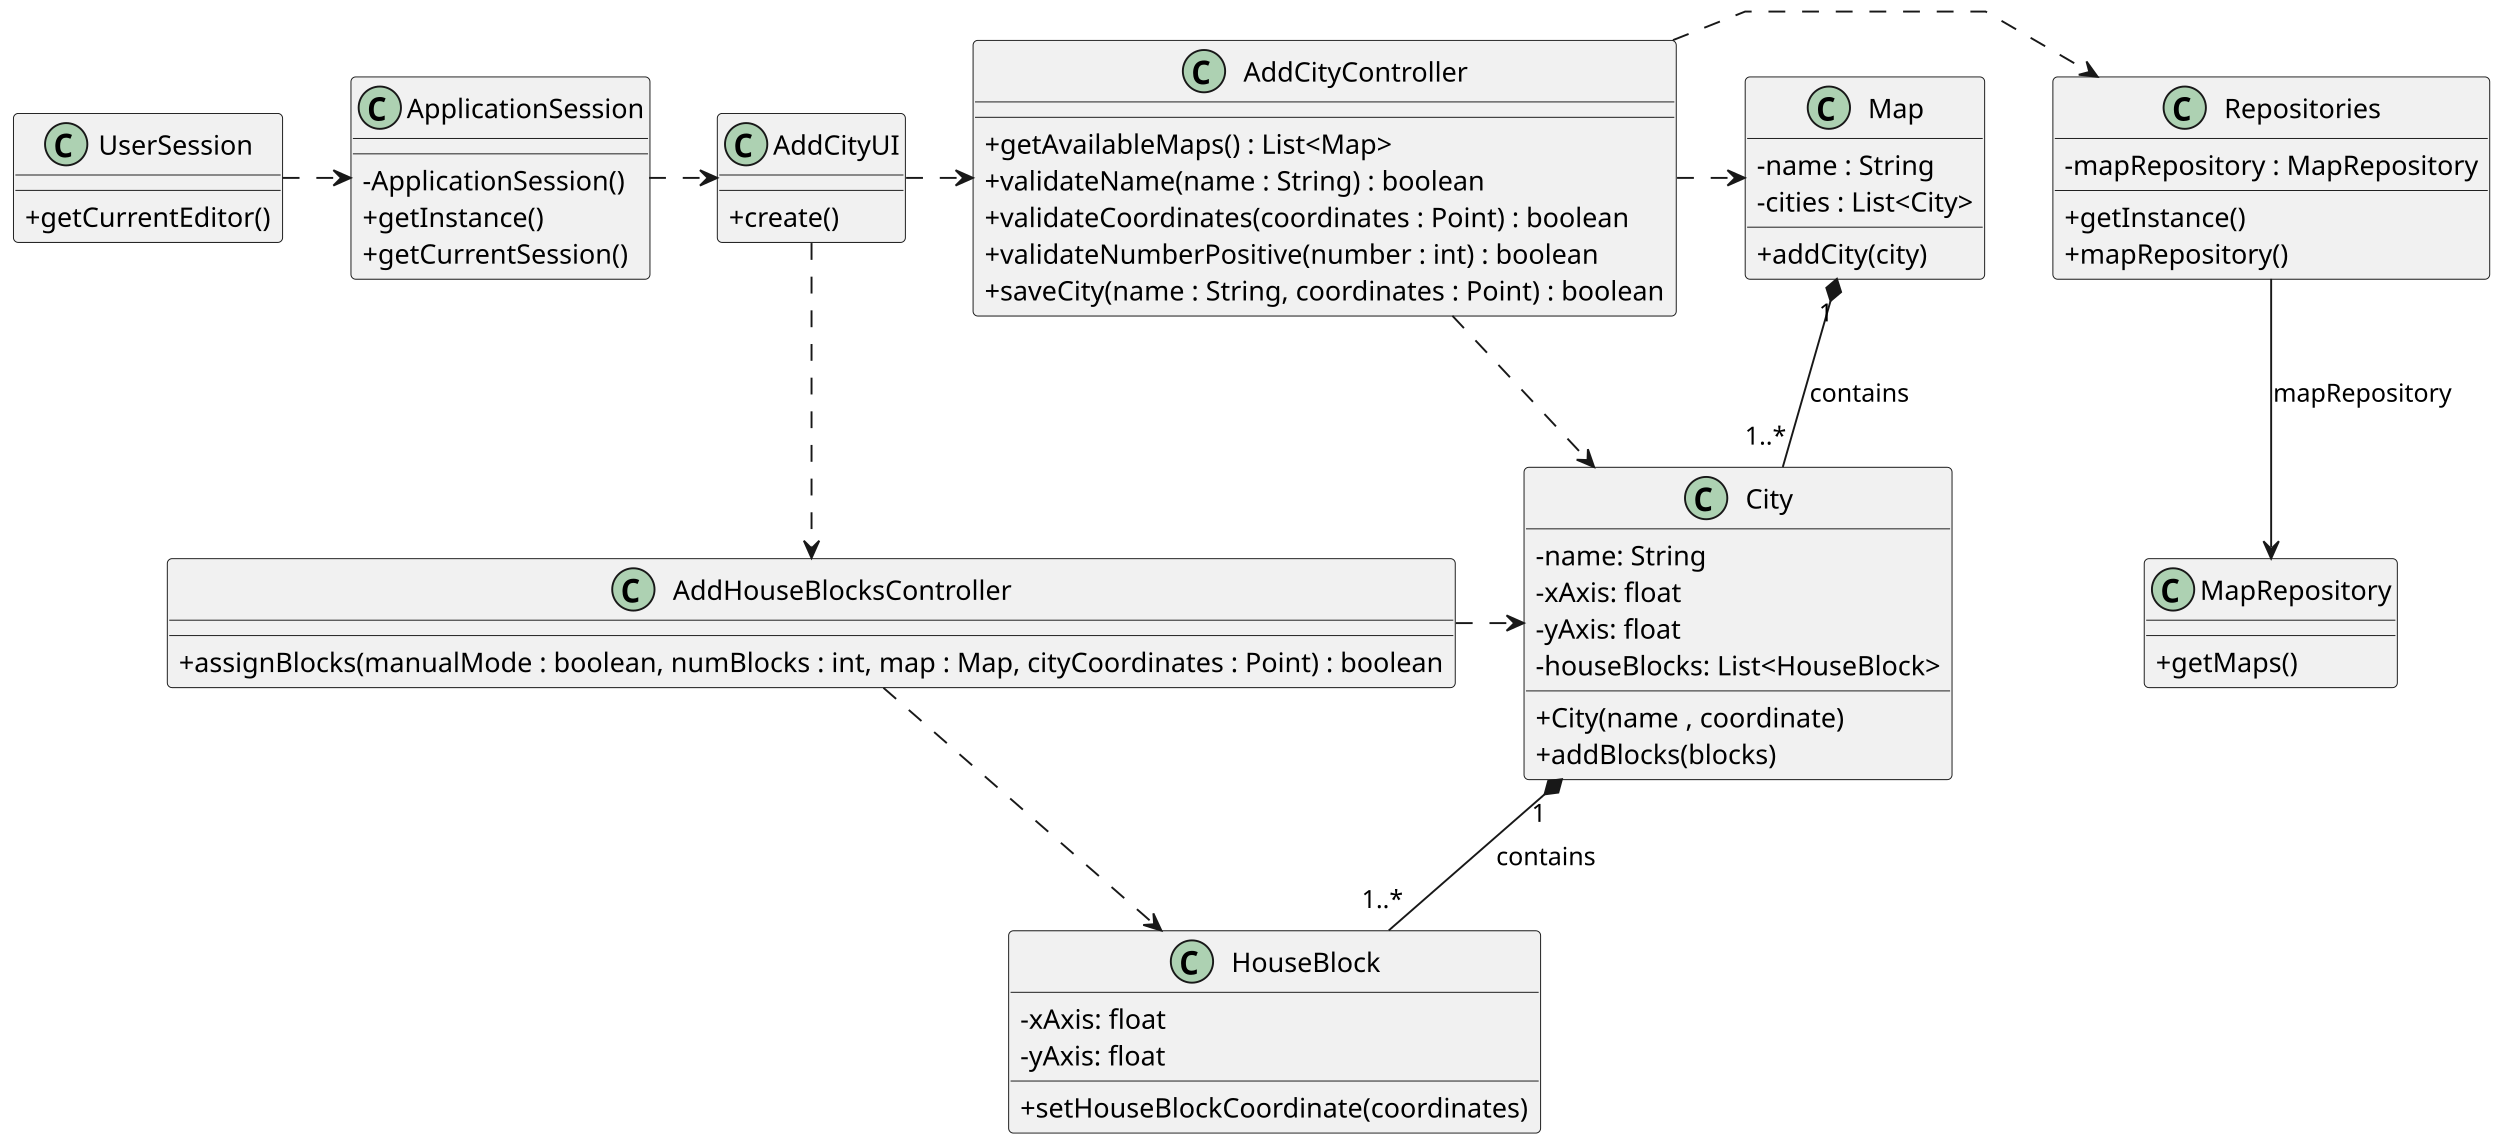
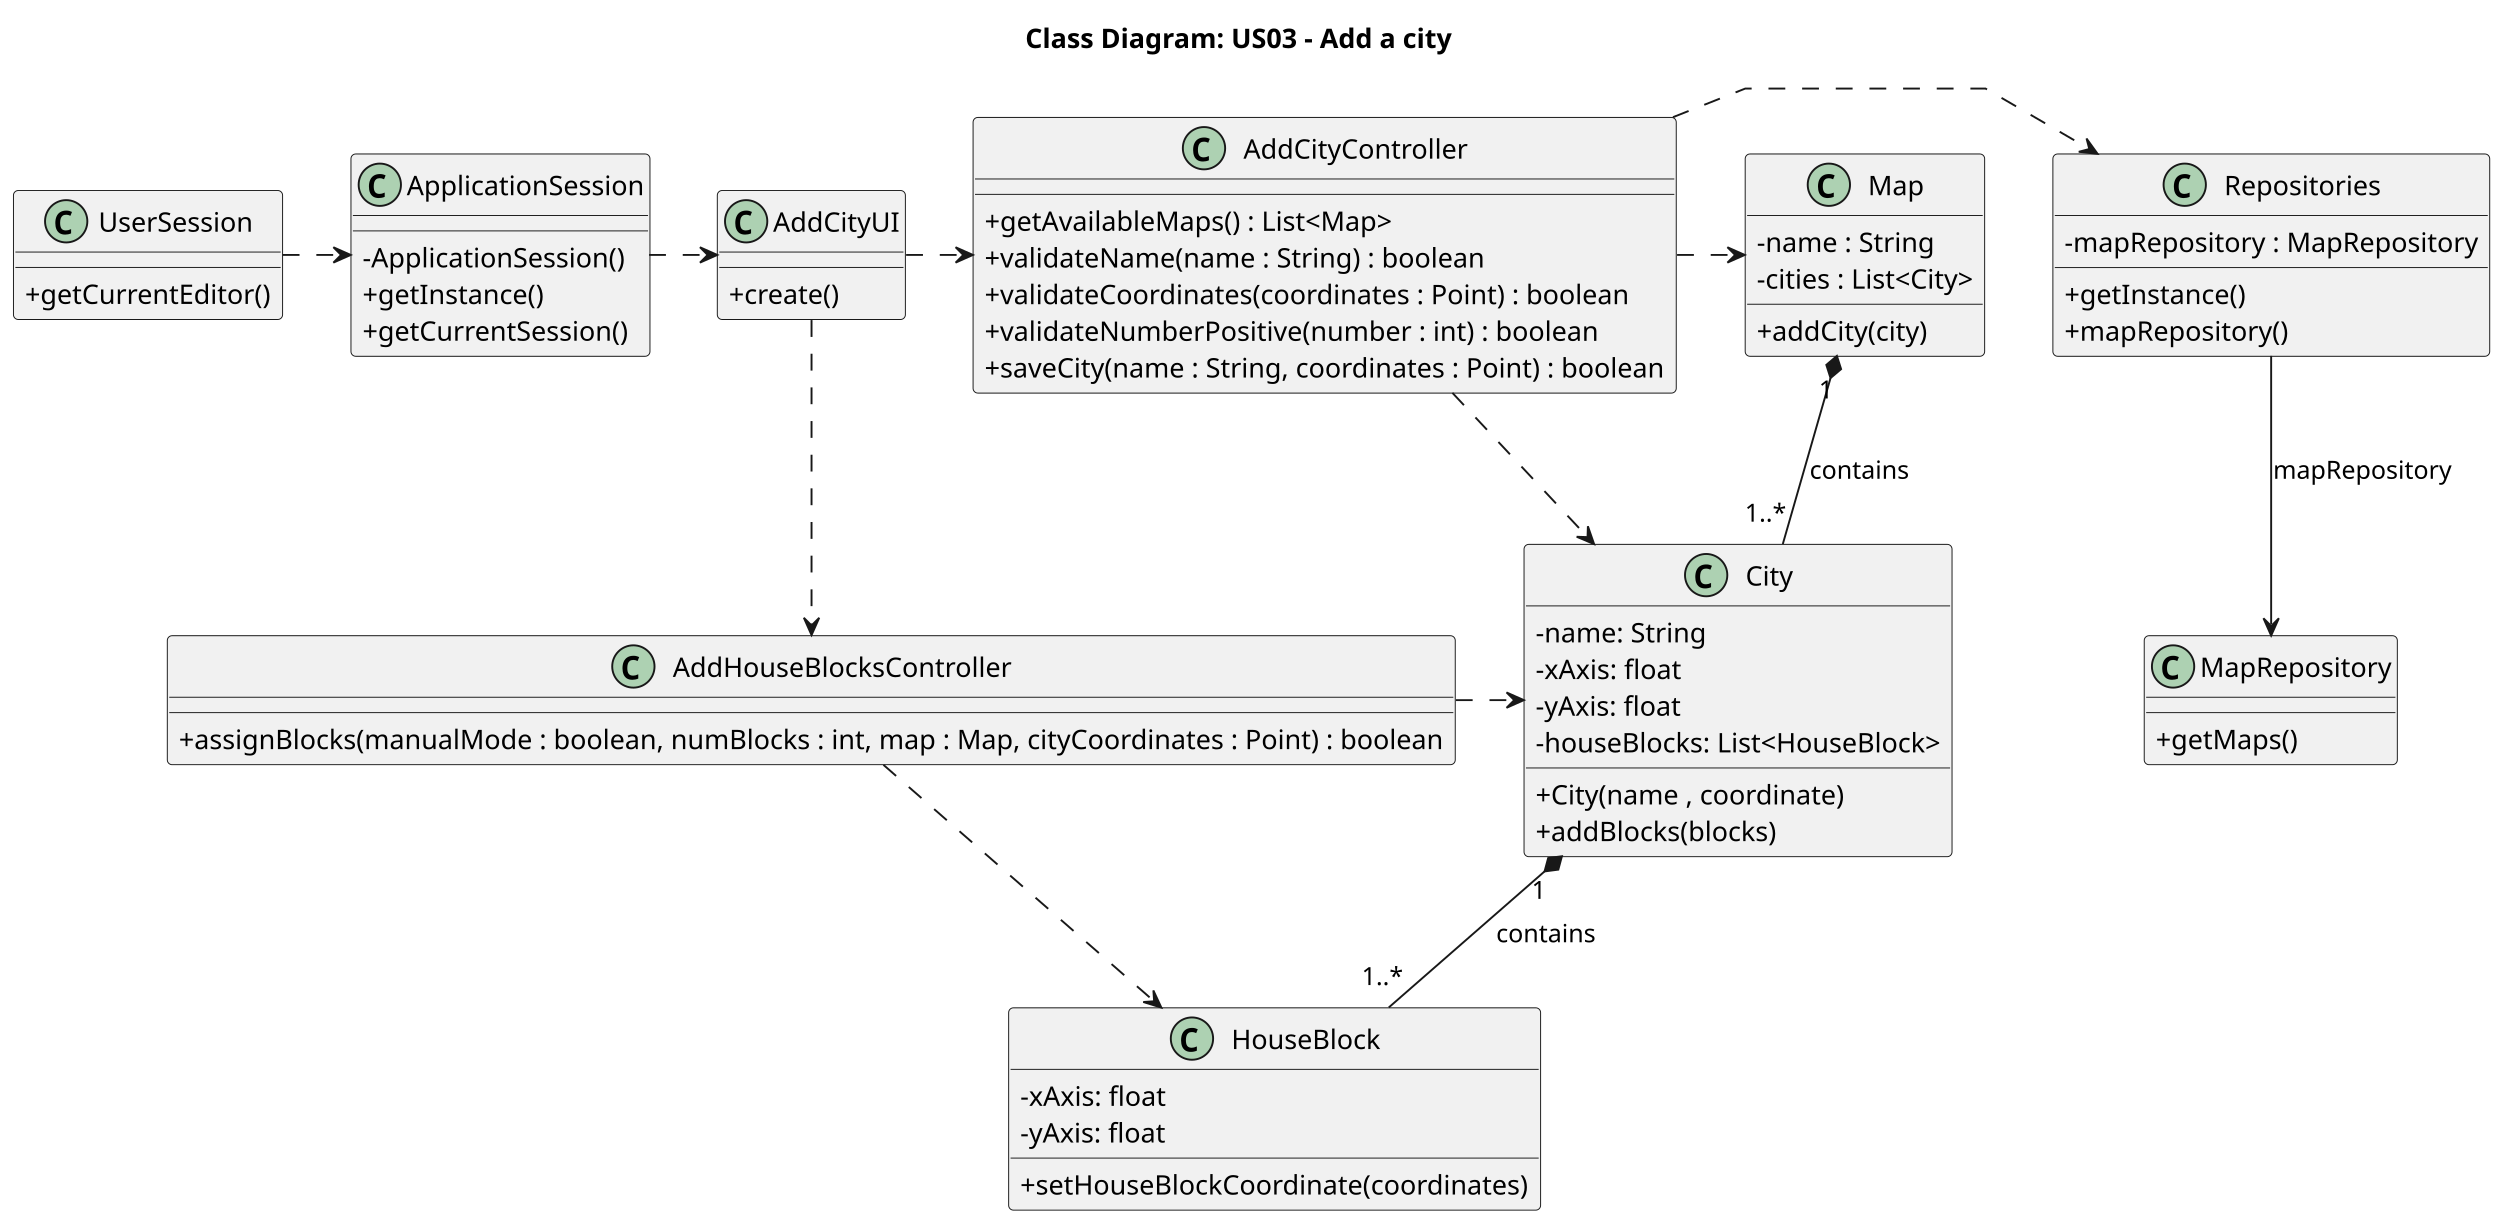
- <svg xmlns="http://www.w3.org/2000/svg" contentStyleType="text/css" height="476.8px" preserveAspectRatio="none" style="width:1040px;height:476px;background:#FFFFFF;" version="1.1" viewBox="0 0 1040 476" width="1040.8px" zoomAndPan="magnify">
+ <svg xmlns="http://www.w3.org/2000/svg" contentStyleType="text/css" height="508.8px" preserveAspectRatio="none" style="width:1040px;height:508px;background:#FFFFFF;" version="1.1" viewBox="0 0 1040 508" width="1040.8px" zoomAndPan="magnify">
  <defs />
  <g>
+     <text fill="#000000" font-family="sans-serif" font-size="11.2" font-weight="bold" lengthAdjust="spacing" textLength="177.105" x="426.508" y="19.973">Class Diagram: US03 - Add a city</text>
    <g id="elem_ApplicationSession">
-       <rect codeLine="9" fill="#F1F1F1" height="84.163" id="ApplicationSession" rx="2" ry="2" style="stroke:#181818;stroke-width:0.4;" width="124.384" x="146" y="32" />
-       <ellipse cx="158" cy="44.8" fill="#ADD1B2" rx="8.8" ry="8.8" style="stroke:#181818;stroke-width:0.8;" />
-       <path d="M157.575,50.337 Q156.175,50.337 155.262,49.75 Q154.363,49.15 153.912,48.075 Q153.475,46.987 153.475,45.55 Q153.475,43.925 154,42.763 Q154.525,41.6 155.55,40.975 Q156.575,40.35 158.075,40.35 Q158.787,40.35 159.325,40.5 Q159.863,40.638 160.412,40.913 L159.762,42.525 Q159.262,42.275 158.825,42.175 Q158.4,42.075 158.012,42.075 Q157.075,42.075 156.512,42.5 Q155.95,42.925 155.713,43.688 Q155.475,44.45 155.475,45.462 Q155.475,47.075 156.05,47.85 Q156.625,48.612 157.9,48.612 Q158.375,48.612 158.875,48.487 Q159.375,48.362 160.037,48.062 L160.037,49.837 Q159.45,50.087 158.812,50.212 Q158.188,50.337 157.575,50.337 Z " fill="#000000" />
-       <text fill="#000000" font-family="sans-serif" font-size="11.2" lengthAdjust="spacing" textLength="98.784" x="169.2" y="49.146">ApplicationSession</text>
-       <line style="stroke:#181818;stroke-width:0.4;" x1="146.8" x2="269.584" y1="57.6" y2="57.6" />
-       <line style="stroke:#181818;stroke-width:0.4;" x1="146.8" x2="269.584" y1="64" y2="64" />
-       <text fill="#000000" font-family="sans-serif" font-size="11.2" lengthAdjust="spacing" textLength="109.11" x="150.8" y="79.173">-ApplicationSession()</text>
-       <text fill="#000000" font-family="sans-serif" font-size="11.2" lengthAdjust="spacing" textLength="75.398" x="150.8" y="94.427">+getInstance()</text>
-       <text fill="#000000" font-family="sans-serif" font-size="11.2" lengthAdjust="spacing" textLength="110.689" x="150.8" y="109.681">+getCurrentSession()</text>
+       <rect codeLine="12" fill="#F1F1F1" height="84.163" id="ApplicationSession" rx="2" ry="2" style="stroke:#181818;stroke-width:0.4;" width="124.384" x="146" y="64.054" />
+       <ellipse cx="158" cy="76.854" fill="#ADD1B2" rx="8.8" ry="8.8" style="stroke:#181818;stroke-width:0.8;" />
+       <path d="M157.575,82.392 Q156.175,82.392 155.262,81.804 Q154.363,81.204 153.912,80.129 Q153.475,79.042 153.475,77.604 Q153.475,75.979 154,74.817 Q154.525,73.654 155.55,73.029 Q156.575,72.404 158.075,72.404 Q158.787,72.404 159.325,72.554 Q159.863,72.692 160.412,72.967 L159.762,74.579 Q159.262,74.329 158.825,74.229 Q158.4,74.129 158.012,74.129 Q157.075,74.129 156.512,74.554 Q155.95,74.979 155.713,75.742 Q155.475,76.504 155.475,77.517 Q155.475,79.129 156.05,79.904 Q156.625,80.667 157.9,80.667 Q158.375,80.667 158.875,80.542 Q159.375,80.417 160.037,80.117 L160.037,81.892 Q159.45,82.142 158.812,82.267 Q158.188,82.392 157.575,82.392 Z " fill="#000000" />
+       <text fill="#000000" font-family="sans-serif" font-size="11.2" lengthAdjust="spacing" textLength="98.784" x="169.2" y="81.2">ApplicationSession</text>
+       <line style="stroke:#181818;stroke-width:0.4;" x1="146.8" x2="269.584" y1="89.654" y2="89.654" />
+       <line style="stroke:#181818;stroke-width:0.4;" x1="146.8" x2="269.584" y1="96.054" y2="96.054" />
+       <text fill="#000000" font-family="sans-serif" font-size="11.2" lengthAdjust="spacing" textLength="109.11" x="150.8" y="111.227">-ApplicationSession()</text>
+       <text fill="#000000" font-family="sans-serif" font-size="11.2" lengthAdjust="spacing" textLength="75.398" x="150.8" y="126.481">+getInstance()</text>
+       <text fill="#000000" font-family="sans-serif" font-size="11.2" lengthAdjust="spacing" textLength="110.689" x="150.8" y="141.736">+getCurrentSession()</text>
    </g>
    <g id="elem_UserSession">
-       <rect codeLine="14" fill="#F1F1F1" height="53.654" id="UserSession" rx="2" ry="2" style="stroke:#181818;stroke-width:0.4;" width="111.956" x="5.6" y="47.2" />
-       <ellipse cx="27.536" cy="60" fill="#ADD1B2" rx="8.8" ry="8.8" style="stroke:#181818;stroke-width:0.8;" />
-       <path d="M27.111,65.537 Q25.711,65.537 24.798,64.95 Q23.898,64.35 23.448,63.275 Q23.011,62.188 23.011,60.75 Q23.011,59.125 23.536,57.962 Q24.061,56.8 25.086,56.175 Q26.111,55.55 27.611,55.55 Q28.323,55.55 28.861,55.7 Q29.398,55.837 29.948,56.112 L29.298,57.725 Q28.798,57.475 28.361,57.375 Q27.936,57.275 27.548,57.275 Q26.611,57.275 26.048,57.7 Q25.486,58.125 25.248,58.888 Q25.011,59.65 25.011,60.663 Q25.011,62.275 25.586,63.05 Q26.161,63.812 27.436,63.812 Q27.911,63.812 28.411,63.688 Q28.911,63.562 29.573,63.263 L29.573,65.037 Q28.986,65.287 28.348,65.412 Q27.723,65.537 27.111,65.537 Z " fill="#000000" />
-       <text fill="#000000" font-family="sans-serif" font-size="11.2" lengthAdjust="spacing" textLength="64.277" x="40.944" y="64.346">UserSession</text>
-       <line style="stroke:#181818;stroke-width:0.4;" x1="6.4" x2="116.756" y1="72.8" y2="72.8" />
-       <line style="stroke:#181818;stroke-width:0.4;" x1="6.4" x2="116.756" y1="79.2" y2="79.2" />
-       <text fill="#000000" font-family="sans-serif" font-size="11.2" lengthAdjust="spacing" textLength="102.356" x="10.4" y="94.373">+getCurrentEditor()</text>
+       <rect codeLine="17" fill="#F1F1F1" height="53.654" id="UserSession" rx="2" ry="2" style="stroke:#181818;stroke-width:0.4;" width="111.956" x="5.6" y="79.254" />
+       <ellipse cx="27.536" cy="92.054" fill="#ADD1B2" rx="8.8" ry="8.8" style="stroke:#181818;stroke-width:0.8;" />
+       <path d="M27.111,97.592 Q25.711,97.592 24.798,97.004 Q23.898,96.404 23.448,95.329 Q23.011,94.242 23.011,92.804 Q23.011,91.179 23.536,90.017 Q24.061,88.854 25.086,88.229 Q26.111,87.604 27.611,87.604 Q28.323,87.604 28.861,87.754 Q29.398,87.892 29.948,88.167 L29.298,89.779 Q28.798,89.529 28.361,89.429 Q27.936,89.329 27.548,89.329 Q26.611,89.329 26.048,89.754 Q25.486,90.179 25.248,90.942 Q25.011,91.704 25.011,92.717 Q25.011,94.329 25.586,95.104 Q26.161,95.867 27.436,95.867 Q27.911,95.867 28.411,95.742 Q28.911,95.617 29.573,95.317 L29.573,97.092 Q28.986,97.342 28.348,97.467 Q27.723,97.592 27.111,97.592 Z " fill="#000000" />
+       <text fill="#000000" font-family="sans-serif" font-size="11.2" lengthAdjust="spacing" textLength="64.277" x="40.944" y="96.4">UserSession</text>
+       <line style="stroke:#181818;stroke-width:0.4;" x1="6.4" x2="116.756" y1="104.854" y2="104.854" />
+       <line style="stroke:#181818;stroke-width:0.4;" x1="6.4" x2="116.756" y1="111.254" y2="111.254" />
+       <text fill="#000000" font-family="sans-serif" font-size="11.2" lengthAdjust="spacing" textLength="102.356" x="10.4" y="126.427">+getCurrentEditor()</text>
    </g>
    <g id="elem_AddCityController">
-       <rect codeLine="18" fill="#F1F1F1" height="114.672" id="AddCityController" rx="2" ry="2" style="stroke:#181818;stroke-width:0.4;" width="292.522" x="404.8" y="16.8" />
-       <ellipse cx="500.862" cy="29.6" fill="#ADD1B2" rx="8.8" ry="8.8" style="stroke:#181818;stroke-width:0.8;" />
-       <path d="M500.437,35.138 Q499.037,35.138 498.125,34.55 Q497.224,33.95 496.774,32.875 Q496.337,31.788 496.337,30.35 Q496.337,28.725 496.862,27.562 Q497.387,26.4 498.412,25.775 Q499.437,25.15 500.937,25.15 Q501.649,25.15 502.187,25.3 Q502.724,25.438 503.274,25.712 L502.625,27.325 Q502.125,27.075 501.687,26.975 Q501.262,26.875 500.875,26.875 Q499.937,26.875 499.375,27.3 Q498.812,27.725 498.575,28.488 Q498.337,29.25 498.337,30.262 Q498.337,31.875 498.912,32.65 Q499.487,33.413 500.762,33.413 Q501.237,33.413 501.737,33.288 Q502.237,33.163 502.899,32.862 L502.899,34.638 Q502.312,34.888 501.675,35.013 Q501.05,35.138 500.437,35.138 Z " fill="#000000" />
-       <text fill="#000000" font-family="sans-serif" font-size="11.2" lengthAdjust="spacing" textLength="93.598" x="517.262" y="33.946">AddCityController</text>
-       <line style="stroke:#181818;stroke-width:0.4;" x1="405.6" x2="696.522" y1="42.4" y2="42.4" />
-       <line style="stroke:#181818;stroke-width:0.4;" x1="405.6" x2="696.522" y1="48.8" y2="48.8" />
-       <text fill="#000000" font-family="sans-serif" font-size="11.2" lengthAdjust="spacing" textLength="169.489" x="409.6" y="63.973">+getAvailableMaps() : List&lt;Map&gt;</text>
-       <text fill="#000000" font-family="sans-serif" font-size="11.2" lengthAdjust="spacing" textLength="208.006" x="409.6" y="79.227">+validateName(name : String) : boolean</text>
-       <text fill="#000000" font-family="sans-serif" font-size="11.2" lengthAdjust="spacing" textLength="268.541" x="409.6" y="94.481">+validateCoordinates(coordinates : Point) : boolean</text>
-       <text fill="#000000" font-family="sans-serif" font-size="11.2" lengthAdjust="spacing" textLength="255.393" x="409.6" y="109.736">+validateNumberPositive(number : int) : boolean</text>
-       <text fill="#000000" font-family="sans-serif" font-size="11.2" lengthAdjust="spacing" textLength="282.922" x="409.6" y="124.99">+saveCity(name : String, coordinates : Point) : boolean</text>
+       <rect codeLine="21" fill="#F1F1F1" height="114.672" id="AddCityController" rx="2" ry="2" style="stroke:#181818;stroke-width:0.4;" width="292.522" x="404.8" y="48.854" />
+       <ellipse cx="500.862" cy="61.654" fill="#ADD1B2" rx="8.8" ry="8.8" style="stroke:#181818;stroke-width:0.8;" />
+       <path d="M500.437,67.192 Q499.037,67.192 498.125,66.604 Q497.224,66.004 496.774,64.929 Q496.337,63.842 496.337,62.404 Q496.337,60.779 496.862,59.617 Q497.387,58.454 498.412,57.829 Q499.437,57.204 500.937,57.204 Q501.649,57.204 502.187,57.354 Q502.724,57.492 503.274,57.767 L502.625,59.379 Q502.125,59.129 501.687,59.029 Q501.262,58.929 500.875,58.929 Q499.937,58.929 499.375,59.354 Q498.812,59.779 498.575,60.542 Q498.337,61.304 498.337,62.317 Q498.337,63.929 498.912,64.704 Q499.487,65.467 500.762,65.467 Q501.237,65.467 501.737,65.342 Q502.237,65.217 502.899,64.917 L502.899,66.692 Q502.312,66.942 501.675,67.067 Q501.05,67.192 500.437,67.192 Z " fill="#000000" />
+       <text fill="#000000" font-family="sans-serif" font-size="11.2" lengthAdjust="spacing" textLength="93.598" x="517.262" y="66">AddCityController</text>
+       <line style="stroke:#181818;stroke-width:0.4;" x1="405.6" x2="696.522" y1="74.454" y2="74.454" />
+       <line style="stroke:#181818;stroke-width:0.4;" x1="405.6" x2="696.522" y1="80.854" y2="80.854" />
+       <text fill="#000000" font-family="sans-serif" font-size="11.2" lengthAdjust="spacing" textLength="169.489" x="409.6" y="96.027">+getAvailableMaps() : List&lt;Map&gt;</text>
+       <text fill="#000000" font-family="sans-serif" font-size="11.2" lengthAdjust="spacing" textLength="208.006" x="409.6" y="111.281">+validateName(name : String) : boolean</text>
+       <text fill="#000000" font-family="sans-serif" font-size="11.2" lengthAdjust="spacing" textLength="268.541" x="409.6" y="126.536">+validateCoordinates(coordinates : Point) : boolean</text>
+       <text fill="#000000" font-family="sans-serif" font-size="11.2" lengthAdjust="spacing" textLength="255.393" x="409.6" y="141.79">+validateNumberPositive(number : int) : boolean</text>
+       <text fill="#000000" font-family="sans-serif" font-size="11.2" lengthAdjust="spacing" textLength="282.922" x="409.6" y="157.044">+saveCity(name : String, coordinates : Point) : boolean</text>
    </g>
    <g id="elem_AddHouseBlocksController">
-       <rect codeLine="27" fill="#F1F1F1" height="53.654" id="AddHouseBlocksController" rx="2" ry="2" style="stroke:#181818;stroke-width:0.4;" width="535.785" x="69.6" y="232.4" />
-       <ellipse cx="263.483" cy="245.2" fill="#ADD1B2" rx="8.8" ry="8.8" style="stroke:#181818;stroke-width:0.8;" />
-       <path d="M263.058,250.738 Q261.658,250.738 260.745,250.15 Q259.845,249.55 259.395,248.475 Q258.957,247.387 258.957,245.95 Q258.957,244.325 259.483,243.162 Q260.007,242 261.033,241.375 Q262.058,240.75 263.558,240.75 Q264.27,240.75 264.808,240.9 Q265.345,241.037 265.895,241.312 L265.245,242.925 Q264.745,242.675 264.308,242.575 Q263.882,242.475 263.495,242.475 Q262.558,242.475 261.995,242.9 Q261.433,243.325 261.195,244.088 Q260.957,244.85 260.957,245.863 Q260.957,247.475 261.533,248.25 Q262.108,249.012 263.382,249.012 Q263.858,249.012 264.358,248.887 Q264.858,248.762 265.52,248.463 L265.52,250.238 Q264.933,250.488 264.295,250.613 Q263.67,250.738 263.058,250.738 Z " fill="#000000" />
-       <text fill="#000000" font-family="sans-serif" font-size="11.2" lengthAdjust="spacing" textLength="141.22" x="279.882" y="249.546">AddHouseBlocksController</text>
-       <line style="stroke:#181818;stroke-width:0.4;" x1="70.4" x2="604.585" y1="258" y2="258" />
-       <line style="stroke:#181818;stroke-width:0.4;" x1="70.4" x2="604.585" y1="264.4" y2="264.4" />
-       <text fill="#000000" font-family="sans-serif" font-size="11.2" lengthAdjust="spacing" textLength="526.185" x="74.4" y="279.573">+assignBlocks(manualMode : boolean, numBlocks : int, map : Map, cityCoordinates : Point) : boolean</text>
+       <rect codeLine="30" fill="#F1F1F1" height="53.654" id="AddHouseBlocksController" rx="2" ry="2" style="stroke:#181818;stroke-width:0.4;" width="535.785" x="69.6" y="264.454" />
+       <ellipse cx="263.483" cy="277.254" fill="#ADD1B2" rx="8.8" ry="8.8" style="stroke:#181818;stroke-width:0.8;" />
+       <path d="M263.058,282.792 Q261.658,282.792 260.745,282.204 Q259.845,281.604 259.395,280.529 Q258.957,279.442 258.957,278.004 Q258.957,276.379 259.483,275.217 Q260.007,274.054 261.033,273.429 Q262.058,272.804 263.558,272.804 Q264.27,272.804 264.808,272.954 Q265.345,273.092 265.895,273.367 L265.245,274.979 Q264.745,274.729 264.308,274.629 Q263.882,274.529 263.495,274.529 Q262.558,274.529 261.995,274.954 Q261.433,275.379 261.195,276.142 Q260.957,276.904 260.957,277.917 Q260.957,279.529 261.533,280.304 Q262.108,281.067 263.382,281.067 Q263.858,281.067 264.358,280.942 Q264.858,280.817 265.52,280.517 L265.52,282.292 Q264.933,282.542 264.295,282.667 Q263.67,282.792 263.058,282.792 Z " fill="#000000" />
+       <text fill="#000000" font-family="sans-serif" font-size="11.2" lengthAdjust="spacing" textLength="141.22" x="279.882" y="281.6">AddHouseBlocksController</text>
+       <line style="stroke:#181818;stroke-width:0.4;" x1="70.4" x2="604.585" y1="290.054" y2="290.054" />
+       <line style="stroke:#181818;stroke-width:0.4;" x1="70.4" x2="604.585" y1="296.454" y2="296.454" />
+       <text fill="#000000" font-family="sans-serif" font-size="11.2" lengthAdjust="spacing" textLength="526.185" x="74.4" y="311.627">+assignBlocks(manualMode : boolean, numBlocks : int, map : Map, cityCoordinates : Point) : boolean</text>
    </g>
    <g id="elem_Repositories">
-       <rect codeLine="32" fill="#F1F1F1" height="84.163" id="Repositories" rx="2" ry="2" style="stroke:#181818;stroke-width:0.4;" width="181.721" x="854" y="32" />
-       <ellipse cx="908.852" cy="44.8" fill="#ADD1B2" rx="8.8" ry="8.8" style="stroke:#181818;stroke-width:0.8;" />
-       <path d="M908.427,50.337 Q907.027,50.337 906.114,49.75 Q905.214,49.15 904.764,48.075 Q904.327,46.987 904.327,45.55 Q904.327,43.925 904.852,42.763 Q905.377,41.6 906.402,40.975 Q907.427,40.35 908.927,40.35 Q909.639,40.35 910.177,40.5 Q910.714,40.638 911.264,40.913 L910.614,42.525 Q910.114,42.275 909.677,42.175 Q909.252,42.075 908.864,42.075 Q907.927,42.075 907.364,42.5 Q906.802,42.925 906.564,43.688 Q906.327,44.45 906.327,45.462 Q906.327,47.075 906.902,47.85 Q907.477,48.612 908.752,48.612 Q909.227,48.612 909.727,48.487 Q910.227,48.362 910.889,48.062 L910.889,49.837 Q910.302,50.087 909.664,50.212 Q909.039,50.337 908.427,50.337 Z " fill="#000000" />
-       <text fill="#000000" font-family="sans-serif" font-size="11.2" lengthAdjust="spacing" textLength="65.217" x="925.252" y="49.146">Repositories</text>
-       <line style="stroke:#181818;stroke-width:0.4;" x1="854.8" x2="1034.921" y1="57.6" y2="57.6" />
-       <text fill="#000000" font-family="sans-serif" font-size="11.2" lengthAdjust="spacing" textLength="172.121" x="858.8" y="72.773">-mapRepository : MapRepository</text>
-       <line style="stroke:#181818;stroke-width:0.4;" x1="854.8" x2="1034.921" y1="79.254" y2="79.254" />
-       <text fill="#000000" font-family="sans-serif" font-size="11.2" lengthAdjust="spacing" textLength="75.398" x="858.8" y="94.427">+getInstance()</text>
-       <text fill="#000000" font-family="sans-serif" font-size="11.2" lengthAdjust="spacing" textLength="93.128" x="858.8" y="109.681">+mapRepository()</text>
+       <rect codeLine="35" fill="#F1F1F1" height="84.163" id="Repositories" rx="2" ry="2" style="stroke:#181818;stroke-width:0.4;" width="181.721" x="854" y="64.054" />
+       <ellipse cx="908.852" cy="76.854" fill="#ADD1B2" rx="8.8" ry="8.8" style="stroke:#181818;stroke-width:0.8;" />
+       <path d="M908.427,82.392 Q907.027,82.392 906.114,81.804 Q905.214,81.204 904.764,80.129 Q904.327,79.042 904.327,77.604 Q904.327,75.979 904.852,74.817 Q905.377,73.654 906.402,73.029 Q907.427,72.404 908.927,72.404 Q909.639,72.404 910.177,72.554 Q910.714,72.692 911.264,72.967 L910.614,74.579 Q910.114,74.329 909.677,74.229 Q909.252,74.129 908.864,74.129 Q907.927,74.129 907.364,74.554 Q906.802,74.979 906.564,75.742 Q906.327,76.504 906.327,77.517 Q906.327,79.129 906.902,79.904 Q907.477,80.667 908.752,80.667 Q909.227,80.667 909.727,80.542 Q910.227,80.417 910.889,80.117 L910.889,81.892 Q910.302,82.142 909.664,82.267 Q909.039,82.392 908.427,82.392 Z " fill="#000000" />
+       <text fill="#000000" font-family="sans-serif" font-size="11.2" lengthAdjust="spacing" textLength="65.217" x="925.252" y="81.2">Repositories</text>
+       <line style="stroke:#181818;stroke-width:0.4;" x1="854.8" x2="1034.921" y1="89.654" y2="89.654" />
+       <text fill="#000000" font-family="sans-serif" font-size="11.2" lengthAdjust="spacing" textLength="172.121" x="858.8" y="104.827">-mapRepository : MapRepository</text>
+       <line style="stroke:#181818;stroke-width:0.4;" x1="854.8" x2="1034.921" y1="111.309" y2="111.309" />
+       <text fill="#000000" font-family="sans-serif" font-size="11.2" lengthAdjust="spacing" textLength="75.398" x="858.8" y="126.481">+getInstance()</text>
+       <text fill="#000000" font-family="sans-serif" font-size="11.2" lengthAdjust="spacing" textLength="93.128" x="858.8" y="141.736">+mapRepository()</text>
    </g>
    <g id="elem_MapRepository">
-       <rect codeLine="38" fill="#F1F1F1" height="53.654" id="MapRepository" rx="2" ry="2" style="stroke:#181818;stroke-width:0.4;" width="105.288" x="892" y="232.4" />
-       <ellipse cx="904" cy="245.2" fill="#ADD1B2" rx="8.8" ry="8.8" style="stroke:#181818;stroke-width:0.8;" />
-       <path d="M903.575,250.738 Q902.175,250.738 901.263,250.15 Q900.362,249.55 899.913,248.475 Q899.475,247.387 899.475,245.95 Q899.475,244.325 900,243.162 Q900.525,242 901.55,241.375 Q902.575,240.75 904.075,240.75 Q904.788,240.75 905.325,240.9 Q905.862,241.037 906.413,241.312 L905.763,242.925 Q905.263,242.675 904.825,242.575 Q904.4,242.475 904.013,242.475 Q903.075,242.475 902.513,242.9 Q901.95,243.325 901.712,244.088 Q901.475,244.85 901.475,245.863 Q901.475,247.475 902.05,248.25 Q902.625,249.012 903.9,249.012 Q904.375,249.012 904.875,248.887 Q905.375,248.762 906.038,248.463 L906.038,250.238 Q905.45,250.488 904.812,250.613 Q904.188,250.738 903.575,250.738 Z " fill="#000000" />
-       <text fill="#000000" font-family="sans-serif" font-size="11.2" lengthAdjust="spacing" textLength="79.688" x="915.2" y="249.546">MapRepository</text>
-       <line style="stroke:#181818;stroke-width:0.4;" x1="892.8" x2="996.488" y1="258" y2="258" />
-       <line style="stroke:#181818;stroke-width:0.4;" x1="892.8" x2="996.488" y1="264.4" y2="264.4" />
-       <text fill="#000000" font-family="sans-serif" font-size="11.2" lengthAdjust="spacing" textLength="59.069" x="896.8" y="279.573">+getMaps()</text>
+       <rect codeLine="41" fill="#F1F1F1" height="53.654" id="MapRepository" rx="2" ry="2" style="stroke:#181818;stroke-width:0.4;" width="105.288" x="892" y="264.454" />
+       <ellipse cx="904" cy="277.254" fill="#ADD1B2" rx="8.8" ry="8.8" style="stroke:#181818;stroke-width:0.8;" />
+       <path d="M903.575,282.792 Q902.175,282.792 901.263,282.204 Q900.362,281.604 899.913,280.529 Q899.475,279.442 899.475,278.004 Q899.475,276.379 900,275.217 Q900.525,274.054 901.55,273.429 Q902.575,272.804 904.075,272.804 Q904.788,272.804 905.325,272.954 Q905.862,273.092 906.413,273.367 L905.763,274.979 Q905.263,274.729 904.825,274.629 Q904.4,274.529 904.013,274.529 Q903.075,274.529 902.513,274.954 Q901.95,275.379 901.712,276.142 Q901.475,276.904 901.475,277.917 Q901.475,279.529 902.05,280.304 Q902.625,281.067 903.9,281.067 Q904.375,281.067 904.875,280.942 Q905.375,280.817 906.038,280.517 L906.038,282.292 Q905.45,282.542 904.812,282.667 Q904.188,282.792 903.575,282.792 Z " fill="#000000" />
+       <text fill="#000000" font-family="sans-serif" font-size="11.2" lengthAdjust="spacing" textLength="79.688" x="915.2" y="281.6">MapRepository</text>
+       <line style="stroke:#181818;stroke-width:0.4;" x1="892.8" x2="996.488" y1="290.054" y2="290.054" />
+       <line style="stroke:#181818;stroke-width:0.4;" x1="892.8" x2="996.488" y1="296.454" y2="296.454" />
+       <text fill="#000000" font-family="sans-serif" font-size="11.2" lengthAdjust="spacing" textLength="59.069" x="896.8" y="311.627">+getMaps()</text>
    </g>
    <g id="elem_City">
-       <rect codeLine="43" fill="#F1F1F1" height="129.926" id="City" rx="2" ry="2" style="stroke:#181818;stroke-width:0.4;" width="178.047" x="634" y="194.4" />
-       <ellipse cx="709.762" cy="207.2" fill="#ADD1B2" rx="8.8" ry="8.8" style="stroke:#181818;stroke-width:0.8;" />
-       <path d="M709.337,212.738 Q707.937,212.738 707.025,212.15 Q706.125,211.55 705.675,210.475 Q705.237,209.387 705.237,207.95 Q705.237,206.325 705.762,205.162 Q706.287,204 707.312,203.375 Q708.337,202.75 709.837,202.75 Q710.55,202.75 711.087,202.9 Q711.625,203.037 712.175,203.312 L711.525,204.925 Q711.025,204.675 710.587,204.575 Q710.162,204.475 709.775,204.475 Q708.837,204.475 708.275,204.9 Q707.712,205.325 707.475,206.088 Q707.237,206.85 707.237,207.863 Q707.237,209.475 707.812,210.25 Q708.387,211.012 709.662,211.012 Q710.137,211.012 710.637,210.887 Q711.137,210.762 711.8,210.463 L711.8,212.238 Q711.212,212.488 710.575,212.613 Q709.95,212.738 709.337,212.738 Z " fill="#000000" />
-       <text fill="#000000" font-family="sans-serif" font-size="11.2" lengthAdjust="spacing" textLength="19.723" x="726.162" y="211.546">City</text>
-       <line style="stroke:#181818;stroke-width:0.4;" x1="634.8" x2="811.247" y1="220" y2="220" />
-       <text fill="#000000" font-family="sans-serif" font-size="11.2" lengthAdjust="spacing" textLength="71.03" x="638.8" y="235.173">-name: String</text>
-       <text fill="#000000" font-family="sans-serif" font-size="11.2" lengthAdjust="spacing" textLength="60.625" x="638.8" y="250.427">-xAxis: float</text>
-       <text fill="#000000" font-family="sans-serif" font-size="11.2" lengthAdjust="spacing" textLength="60.413" x="638.8" y="265.681">-yAxis: float</text>
-       <text fill="#000000" font-family="sans-serif" font-size="11.2" lengthAdjust="spacing" textLength="168.447" x="638.8" y="280.936">-houseBlocks: List&lt;HouseBlock&gt;</text>
-       <line style="stroke:#181818;stroke-width:0.4;" x1="634.8" x2="811.247" y1="287.417" y2="287.417" />
-       <text fill="#000000" font-family="sans-serif" font-size="11.2" lengthAdjust="spacing" textLength="128.564" x="638.8" y="302.59">+City(name , coordinate)</text>
-       <text fill="#000000" font-family="sans-serif" font-size="11.2" lengthAdjust="spacing" textLength="100.128" x="638.8" y="317.844">+addBlocks(blocks)</text>
+       <rect codeLine="46" fill="#F1F1F1" height="129.926" id="City" rx="2" ry="2" style="stroke:#181818;stroke-width:0.4;" width="178.047" x="634" y="226.454" />
+       <ellipse cx="709.762" cy="239.254" fill="#ADD1B2" rx="8.8" ry="8.8" style="stroke:#181818;stroke-width:0.8;" />
+       <path d="M709.337,244.792 Q707.937,244.792 707.025,244.204 Q706.125,243.604 705.675,242.529 Q705.237,241.442 705.237,240.004 Q705.237,238.379 705.762,237.217 Q706.287,236.054 707.312,235.429 Q708.337,234.804 709.837,234.804 Q710.55,234.804 711.087,234.954 Q711.625,235.092 712.175,235.367 L711.525,236.979 Q711.025,236.729 710.587,236.629 Q710.162,236.529 709.775,236.529 Q708.837,236.529 708.275,236.954 Q707.712,237.379 707.475,238.142 Q707.237,238.904 707.237,239.917 Q707.237,241.529 707.812,242.304 Q708.387,243.067 709.662,243.067 Q710.137,243.067 710.637,242.942 Q711.137,242.817 711.8,242.517 L711.8,244.292 Q711.212,244.542 710.575,244.667 Q709.95,244.792 709.337,244.792 Z " fill="#000000" />
+       <text fill="#000000" font-family="sans-serif" font-size="11.2" lengthAdjust="spacing" textLength="19.723" x="726.162" y="243.6">City</text>
+       <line style="stroke:#181818;stroke-width:0.4;" x1="634.8" x2="811.247" y1="252.054" y2="252.054" />
+       <text fill="#000000" font-family="sans-serif" font-size="11.2" lengthAdjust="spacing" textLength="71.03" x="638.8" y="267.227">-name: String</text>
+       <text fill="#000000" font-family="sans-serif" font-size="11.2" lengthAdjust="spacing" textLength="60.625" x="638.8" y="282.481">-xAxis: float</text>
+       <text fill="#000000" font-family="sans-serif" font-size="11.2" lengthAdjust="spacing" textLength="60.413" x="638.8" y="297.736">-yAxis: float</text>
+       <text fill="#000000" font-family="sans-serif" font-size="11.2" lengthAdjust="spacing" textLength="168.447" x="638.8" y="312.99">-houseBlocks: List&lt;HouseBlock&gt;</text>
+       <line style="stroke:#181818;stroke-width:0.4;" x1="634.8" x2="811.247" y1="319.472" y2="319.472" />
+       <text fill="#000000" font-family="sans-serif" font-size="11.2" lengthAdjust="spacing" textLength="128.564" x="638.8" y="334.644">+City(name , coordinate)</text>
+       <text fill="#000000" font-family="sans-serif" font-size="11.2" lengthAdjust="spacing" textLength="100.128" x="638.8" y="349.899">+addBlocks(blocks)</text>
    </g>
    <g id="elem_Map">
-       <rect codeLine="52" fill="#F1F1F1" height="84.163" id="Map" rx="2" ry="2" style="stroke:#181818;stroke-width:0.4;" width="99.614" x="726" y="32" />
-       <ellipse cx="760.808" cy="44.8" fill="#ADD1B2" rx="8.8" ry="8.8" style="stroke:#181818;stroke-width:0.8;" />
-       <path d="M760.383,50.337 Q758.983,50.337 758.071,49.75 Q757.17,49.15 756.721,48.075 Q756.283,46.987 756.283,45.55 Q756.283,43.925 756.808,42.763 Q757.333,41.6 758.358,40.975 Q759.383,40.35 760.883,40.35 Q761.596,40.35 762.133,40.5 Q762.67,40.638 763.221,40.913 L762.571,42.525 Q762.071,42.275 761.633,42.175 Q761.208,42.075 760.821,42.075 Q759.883,42.075 759.321,42.5 Q758.758,42.925 758.52,43.688 Q758.283,44.45 758.283,45.462 Q758.283,47.075 758.858,47.85 Q759.433,48.612 760.708,48.612 Q761.183,48.612 761.683,48.487 Q762.183,48.362 762.846,48.062 L762.846,49.837 Q762.258,50.087 761.62,50.212 Q760.995,50.337 760.383,50.337 Z " fill="#000000" />
-       <text fill="#000000" font-family="sans-serif" font-size="11.2" lengthAdjust="spacing" textLength="23.329" x="777.077" y="49.146">Map</text>
-       <line style="stroke:#181818;stroke-width:0.4;" x1="726.8" x2="824.814" y1="57.6" y2="57.6" />
-       <text fill="#000000" font-family="sans-serif" font-size="11.2" lengthAdjust="spacing" textLength="73.942" x="730.8" y="72.773">-name : String</text>
-       <text fill="#000000" font-family="sans-serif" font-size="11.2" lengthAdjust="spacing" textLength="90.014" x="730.8" y="88.027">-cities : List&lt;City&gt;</text>
-       <line style="stroke:#181818;stroke-width:0.4;" x1="726.8" x2="824.814" y1="94.509" y2="94.509" />
-       <text fill="#000000" font-family="sans-serif" font-size="11.2" lengthAdjust="spacing" textLength="70.929" x="730.8" y="109.681">+addCity(city)</text>
+       <rect codeLine="55" fill="#F1F1F1" height="84.163" id="Map" rx="2" ry="2" style="stroke:#181818;stroke-width:0.4;" width="99.614" x="726" y="64.054" />
+       <ellipse cx="760.808" cy="76.854" fill="#ADD1B2" rx="8.8" ry="8.8" style="stroke:#181818;stroke-width:0.8;" />
+       <path d="M760.383,82.392 Q758.983,82.392 758.071,81.804 Q757.17,81.204 756.721,80.129 Q756.283,79.042 756.283,77.604 Q756.283,75.979 756.808,74.817 Q757.333,73.654 758.358,73.029 Q759.383,72.404 760.883,72.404 Q761.596,72.404 762.133,72.554 Q762.67,72.692 763.221,72.967 L762.571,74.579 Q762.071,74.329 761.633,74.229 Q761.208,74.129 760.821,74.129 Q759.883,74.129 759.321,74.554 Q758.758,74.979 758.52,75.742 Q758.283,76.504 758.283,77.517 Q758.283,79.129 758.858,79.904 Q759.433,80.667 760.708,80.667 Q761.183,80.667 761.683,80.542 Q762.183,80.417 762.846,80.117 L762.846,81.892 Q762.258,82.142 761.62,82.267 Q760.995,82.392 760.383,82.392 Z " fill="#000000" />
+       <text fill="#000000" font-family="sans-serif" font-size="11.2" lengthAdjust="spacing" textLength="23.329" x="777.077" y="81.2">Map</text>
+       <line style="stroke:#181818;stroke-width:0.4;" x1="726.8" x2="824.814" y1="89.654" y2="89.654" />
+       <text fill="#000000" font-family="sans-serif" font-size="11.2" lengthAdjust="spacing" textLength="73.942" x="730.8" y="104.827">-name : String</text>
+       <text fill="#000000" font-family="sans-serif" font-size="11.2" lengthAdjust="spacing" textLength="90.014" x="730.8" y="120.081">-cities : List&lt;City&gt;</text>
+       <line style="stroke:#181818;stroke-width:0.4;" x1="726.8" x2="824.814" y1="126.563" y2="126.563" />
+       <text fill="#000000" font-family="sans-serif" font-size="11.2" lengthAdjust="spacing" textLength="70.929" x="730.8" y="141.736">+addCity(city)</text>
    </g>
    <g id="elem_HouseBlock">
-       <rect codeLine="58" fill="#F1F1F1" height="84.163" id="HouseBlock" rx="2" ry="2" style="stroke:#181818;stroke-width:0.4;" width="221.29" x="419.6" y="387.2" />
-       <ellipse cx="495.855" cy="400" fill="#ADD1B2" rx="8.8" ry="8.8" style="stroke:#181818;stroke-width:0.8;" />
-       <path d="M495.43,405.538 Q494.03,405.538 493.117,404.95 Q492.217,404.35 491.767,403.275 Q491.33,402.188 491.33,400.75 Q491.33,399.125 491.855,397.962 Q492.38,396.8 493.405,396.175 Q494.43,395.55 495.93,395.55 Q496.642,395.55 497.18,395.7 Q497.717,395.837 498.267,396.113 L497.617,397.725 Q497.117,397.475 496.68,397.375 Q496.255,397.275 495.867,397.275 Q494.93,397.275 494.367,397.7 Q493.805,398.125 493.567,398.887 Q493.33,399.65 493.33,400.663 Q493.33,402.275 493.905,403.05 Q494.48,403.812 495.755,403.812 Q496.23,403.812 496.73,403.688 Q497.23,403.562 497.892,403.262 L497.892,405.038 Q497.305,405.288 496.667,405.413 Q496.042,405.538 495.43,405.538 Z " fill="#000000" />
-       <text fill="#000000" font-family="sans-serif" font-size="11.2" lengthAdjust="spacing" textLength="61.981" x="512.255" y="404.346">HouseBlock</text>
-       <line style="stroke:#181818;stroke-width:0.4;" x1="420.4" x2="640.09" y1="412.8" y2="412.8" />
-       <text fill="#000000" font-family="sans-serif" font-size="11.2" lengthAdjust="spacing" textLength="60.625" x="424.4" y="427.973">-xAxis: float</text>
-       <text fill="#000000" font-family="sans-serif" font-size="11.2" lengthAdjust="spacing" textLength="60.413" x="424.4" y="443.227">-yAxis: float</text>
-       <line style="stroke:#181818;stroke-width:0.4;" x1="420.4" x2="640.09" y1="449.709" y2="449.709" />
-       <text fill="#000000" font-family="sans-serif" font-size="11.2" lengthAdjust="spacing" textLength="211.69" x="424.4" y="464.881">+setHouseBlockCoordinate(coordinates)</text>
+       <rect codeLine="61" fill="#F1F1F1" height="84.163" id="HouseBlock" rx="2" ry="2" style="stroke:#181818;stroke-width:0.4;" width="221.29" x="419.6" y="419.254" />
+       <ellipse cx="495.855" cy="432.054" fill="#ADD1B2" rx="8.8" ry="8.8" style="stroke:#181818;stroke-width:0.8;" />
+       <path d="M495.43,437.592 Q494.03,437.592 493.117,437.004 Q492.217,436.404 491.767,435.329 Q491.33,434.242 491.33,432.804 Q491.33,431.179 491.855,430.017 Q492.38,428.854 493.405,428.229 Q494.43,427.604 495.93,427.604 Q496.642,427.604 497.18,427.754 Q497.717,427.892 498.267,428.167 L497.617,429.779 Q497.117,429.529 496.68,429.429 Q496.255,429.329 495.867,429.329 Q494.93,429.329 494.367,429.754 Q493.805,430.179 493.567,430.942 Q493.33,431.704 493.33,432.717 Q493.33,434.329 493.905,435.104 Q494.48,435.867 495.755,435.867 Q496.23,435.867 496.73,435.742 Q497.23,435.617 497.892,435.317 L497.892,437.092 Q497.305,437.342 496.667,437.467 Q496.042,437.592 495.43,437.592 Z " fill="#000000" />
+       <text fill="#000000" font-family="sans-serif" font-size="11.2" lengthAdjust="spacing" textLength="61.981" x="512.255" y="436.4">HouseBlock</text>
+       <line style="stroke:#181818;stroke-width:0.4;" x1="420.4" x2="640.09" y1="444.854" y2="444.854" />
+       <text fill="#000000" font-family="sans-serif" font-size="11.2" lengthAdjust="spacing" textLength="60.625" x="424.4" y="460.027">-xAxis: float</text>
+       <text fill="#000000" font-family="sans-serif" font-size="11.2" lengthAdjust="spacing" textLength="60.413" x="424.4" y="475.281">-yAxis: float</text>
+       <line style="stroke:#181818;stroke-width:0.4;" x1="420.4" x2="640.09" y1="481.763" y2="481.763" />
+       <text fill="#000000" font-family="sans-serif" font-size="11.2" lengthAdjust="spacing" textLength="211.69" x="424.4" y="496.936">+setHouseBlockCoordinate(coordinates)</text>
    </g>
    <g id="elem_AddCityUI">
-       <rect codeLine="65" fill="#F1F1F1" height="53.654" id="AddCityUI" rx="2" ry="2" style="stroke:#181818;stroke-width:0.4;" width="78.24" x="298.4" y="47.2" />
-       <ellipse cx="310.4" cy="60" fill="#ADD1B2" rx="8.8" ry="8.8" style="stroke:#181818;stroke-width:0.8;" />
-       <path d="M309.975,65.537 Q308.575,65.537 307.663,64.95 Q306.762,64.35 306.312,63.275 Q305.875,62.188 305.875,60.75 Q305.875,59.125 306.4,57.962 Q306.925,56.8 307.95,56.175 Q308.975,55.55 310.475,55.55 Q311.188,55.55 311.725,55.7 Q312.262,55.837 312.812,56.112 L312.163,57.725 Q311.663,57.475 311.225,57.375 Q310.8,57.275 310.413,57.275 Q309.475,57.275 308.913,57.7 Q308.35,58.125 308.113,58.888 Q307.875,59.65 307.875,60.663 Q307.875,62.275 308.45,63.05 Q309.025,63.812 310.3,63.812 Q310.775,63.812 311.275,63.688 Q311.775,63.562 312.438,63.263 L312.438,65.037 Q311.85,65.287 311.212,65.412 Q310.587,65.537 309.975,65.537 Z " fill="#000000" />
-       <text fill="#000000" font-family="sans-serif" font-size="11.2" lengthAdjust="spacing" textLength="52.64" x="321.6" y="64.346">AddCityUI</text>
-       <line style="stroke:#181818;stroke-width:0.4;" x1="299.2" x2="375.84" y1="72.8" y2="72.8" />
-       <line style="stroke:#181818;stroke-width:0.4;" x1="299.2" x2="375.84" y1="79.2" y2="79.2" />
-       <text fill="#000000" font-family="sans-serif" font-size="11.2" lengthAdjust="spacing" textLength="46.088" x="303.2" y="94.373">+create()</text>
+       <rect codeLine="68" fill="#F1F1F1" height="53.654" id="AddCityUI" rx="2" ry="2" style="stroke:#181818;stroke-width:0.4;" width="78.24" x="298.4" y="79.254" />
+       <ellipse cx="310.4" cy="92.054" fill="#ADD1B2" rx="8.8" ry="8.8" style="stroke:#181818;stroke-width:0.8;" />
+       <path d="M309.975,97.592 Q308.575,97.592 307.663,97.004 Q306.762,96.404 306.312,95.329 Q305.875,94.242 305.875,92.804 Q305.875,91.179 306.4,90.017 Q306.925,88.854 307.95,88.229 Q308.975,87.604 310.475,87.604 Q311.188,87.604 311.725,87.754 Q312.262,87.892 312.812,88.167 L312.163,89.779 Q311.663,89.529 311.225,89.429 Q310.8,89.329 310.413,89.329 Q309.475,89.329 308.913,89.754 Q308.35,90.179 308.113,90.942 Q307.875,91.704 307.875,92.717 Q307.875,94.329 308.45,95.104 Q309.025,95.867 310.3,95.867 Q310.775,95.867 311.275,95.742 Q311.775,95.617 312.438,95.317 L312.438,97.092 Q311.85,97.342 311.212,97.467 Q310.587,97.592 309.975,97.592 Z " fill="#000000" />
+       <text fill="#000000" font-family="sans-serif" font-size="11.2" lengthAdjust="spacing" textLength="52.64" x="321.6" y="96.4">AddCityUI</text>
+       <line style="stroke:#181818;stroke-width:0.4;" x1="299.2" x2="375.84" y1="104.854" y2="104.854" />
+       <line style="stroke:#181818;stroke-width:0.4;" x1="299.2" x2="375.84" y1="111.254" y2="111.254" />
+       <text fill="#000000" font-family="sans-serif" font-size="11.2" lengthAdjust="spacing" textLength="46.088" x="303.2" y="126.427">+create()</text>
    </g>
    <g id="link_UserSession_ApplicationSession">
-       <path codeLine="70" d="M117.6,74 C125.024,74 131.968,74 141.088,74 " fill="none" id="UserSession-to-ApplicationSession" style="stroke:#181818;stroke-width:0.8;stroke-dasharray:7.0,7.0;" />
-       <polygon fill="#181818" points="145.888,74,138.688,70.8,141.888,74,138.688,77.2,145.888,74" style="stroke:#181818;stroke-width:0.8;" />
+       <path codeLine="73" d="M117.6,106.054 C125.024,106.054 131.968,106.054 141.088,106.054 " fill="none" id="UserSession-to-ApplicationSession" style="stroke:#181818;stroke-width:0.8;stroke-dasharray:7.0,7.0;" />
+       <polygon fill="#181818" points="145.888,106.054,138.688,102.854,141.888,106.054,138.688,109.254,145.888,106.054" style="stroke:#181818;stroke-width:0.8;" />
    </g>
    <g id="link_ApplicationSession_AddCityUI">
-       <path codeLine="71" d="M270.024,74 C281.664,74 294.4,74 294.4,74 C294.4,74 291.12,74 293.584,74 " fill="none" id="ApplicationSession-to-AddCityUI" style="stroke:#181818;stroke-width:0.8;stroke-dasharray:7.0,7.0;" />
-       <polygon fill="#181818" points="298.384,74,291.184,70.8,294.384,74,291.184,77.2,298.384,74" style="stroke:#181818;stroke-width:0.8;" />
+       <path codeLine="74" d="M270.024,106.054 C281.664,106.054 294.4,106.054 294.4,106.054 C294.4,106.054 291.12,106.054 293.584,106.054 " fill="none" id="ApplicationSession-to-AddCityUI" style="stroke:#181818;stroke-width:0.8;stroke-dasharray:7.0,7.0;" />
+       <polygon fill="#181818" points="298.384,106.054,291.184,102.854,294.384,106.054,291.184,109.254,298.384,106.054" style="stroke:#181818;stroke-width:0.8;" />
    </g>
    <g id="link_Repositories_MapRepository">
-       <path codeLine="72" d="M944.8,116 C944.8,151.632 944.8,197.248 944.8,227.552 " fill="none" id="Repositories-to-MapRepository" style="stroke:#181818;stroke-width:0.8;" />
-       <polygon fill="#181818" points="944.8,232.352,948,225.152,944.8,228.352,941.6,225.152,944.8,232.352" style="stroke:#181818;stroke-width:0.8;" />
-       <text fill="#000000" font-family="sans-serif" font-size="10.4" lengthAdjust="spacing" textLength="74.287" x="945.6" y="167.118">mapRepository</text>
+       <path codeLine="75" d="M944.8,148.054 C944.8,183.686 944.8,229.302 944.8,259.606 " fill="none" id="Repositories-to-MapRepository" style="stroke:#181818;stroke-width:0.8;" />
+       <polygon fill="#181818" points="944.8,264.406,948,257.206,944.8,260.406,941.6,257.206,944.8,264.406" style="stroke:#181818;stroke-width:0.8;" />
+       <text fill="#000000" font-family="sans-serif" font-size="10.4" lengthAdjust="spacing" textLength="74.287" x="945.6" y="199.172">mapRepository</text>
    </g>
    <g id="link_AddCityController_Repositories">
-       <path codeLine="73" d="M695.952,16.696 C713.848,9.608 726,4.8 726,4.8 C726,4.8 826,4.8 826,4.8 C826,4.8 843.588,15.048 868.46,29.536 " fill="none" id="AddCityController-to-Repositories" style="stroke:#181818;stroke-width:0.8;stroke-dasharray:7.0,7.0;" />
-       <polygon fill="#181818" points="872.608,31.952,867.997,25.563,869.152,29.939,864.776,31.093,872.608,31.952" style="stroke:#181818;stroke-width:0.8;" />
+       <path codeLine="76" d="M695.952,48.75 C713.848,41.662 726,36.854 726,36.854 C726,36.854 826,36.854 826,36.854 C826,36.854 843.588,47.102 868.46,61.59 " fill="none" id="AddCityController-to-Repositories" style="stroke:#181818;stroke-width:0.8;stroke-dasharray:7.0,7.0;" />
+       <polygon fill="#181818" points="872.608,64.006,867.997,57.617,869.152,61.993,864.776,63.147,872.608,64.006" style="stroke:#181818;stroke-width:0.8;" />
    </g>
    <g id="link_AddCityController_City">
-       <path codeLine="74" d="M604.208,131.384 C622.864,151.296 640.678,170.313 659.87,190.801 " fill="none" id="AddCityController-to-City" style="stroke:#181818;stroke-width:0.8;stroke-dasharray:7.0,7.0;" />
-       <polygon fill="#181818" points="663.152,194.304,660.565,186.862,660.417,191.385,655.894,191.237,663.152,194.304" style="stroke:#181818;stroke-width:0.8;" />
+       <path codeLine="77" d="M604.208,163.438 C622.864,183.35 640.678,202.367 659.87,222.855 " fill="none" id="AddCityController-to-City" style="stroke:#181818;stroke-width:0.8;stroke-dasharray:7.0,7.0;" />
+       <polygon fill="#181818" points="663.152,226.358,660.565,218.916,660.417,223.439,655.894,223.291,663.152,226.358" style="stroke:#181818;stroke-width:0.8;" />
    </g>
    <g id="link_AddCityController_Map">
-       <path codeLine="75" d="M697.656,74 C699.824,74 701.064,74 701.064,74 C701.064,74 707.36,74 721.008,74 " fill="none" id="AddCityController-to-Map" style="stroke:#181818;stroke-width:0.8;stroke-dasharray:7.0,7.0;" />
-       <polygon fill="#181818" points="725.808,74,718.608,70.8,721.808,74,718.608,77.2,725.808,74" style="stroke:#181818;stroke-width:0.8;" />
+       <path codeLine="78" d="M697.656,106.054 C699.824,106.054 701.064,106.054 701.064,106.054 C701.064,106.054 707.36,106.054 721.008,106.054 " fill="none" id="AddCityController-to-Map" style="stroke:#181818;stroke-width:0.8;stroke-dasharray:7.0,7.0;" />
+       <polygon fill="#181818" points="725.808,106.054,718.608,102.854,721.808,106.054,718.608,109.254,725.808,106.054" style="stroke:#181818;stroke-width:0.8;" />
    </g>
    <g id="link_AddHouseBlocksController_HouseBlock">
-       <path codeLine="76" d="M367.512,286.128 C398.4,313.104 443.417,352.426 479.513,383.954 " fill="none" id="AddHouseBlocksController-to-HouseBlock" style="stroke:#181818;stroke-width:0.8;stroke-dasharray:7.0,7.0;" />
-       <polygon fill="#181818" points="483.128,387.112,479.81,379.965,480.115,384.481,475.6,384.786,483.128,387.112" style="stroke:#181818;stroke-width:0.8;" />
+       <path codeLine="79" d="M367.512,318.182 C398.4,345.158 443.417,384.481 479.513,416.009 " fill="none" id="AddHouseBlocksController-to-HouseBlock" style="stroke:#181818;stroke-width:0.8;stroke-dasharray:7.0,7.0;" />
+       <polygon fill="#181818" points="483.128,419.166,479.81,412.02,480.115,416.535,475.6,416.84,483.128,419.166" style="stroke:#181818;stroke-width:0.8;" />
    </g>
    <g id="link_AddHouseBlocksController_City">
-       <path codeLine="77" d="M605.624,259.2 C612.728,259.2 617.928,259.2 629.12,259.2 " fill="none" id="AddHouseBlocksController-to-City" style="stroke:#181818;stroke-width:0.8;stroke-dasharray:7.0,7.0;" />
-       <polygon fill="#181818" points="633.92,259.2,626.72,256,629.92,259.2,626.72,262.4,633.92,259.2" style="stroke:#181818;stroke-width:0.8;" />
+       <path codeLine="80" d="M605.624,291.254 C612.728,291.254 617.928,291.254 629.12,291.254 " fill="none" id="AddHouseBlocksController-to-City" style="stroke:#181818;stroke-width:0.8;stroke-dasharray:7.0,7.0;" />
+       <polygon fill="#181818" points="633.92,291.254,626.72,288.054,629.92,291.254,626.72,294.454,633.92,291.254" style="stroke:#181818;stroke-width:0.8;" />
    </g>
    <g id="link_AddCityUI_AddCityController">
-       <path codeLine="78" d="M376.952,74 C388.272,74 394.28,74 399.928,74 " fill="none" id="AddCityUI-to-AddCityController" style="stroke:#181818;stroke-width:0.8;stroke-dasharray:7.0,7.0;" />
-       <polygon fill="#181818" points="404.728,74,397.528,70.8,400.728,74,397.528,77.2,404.728,74" style="stroke:#181818;stroke-width:0.8;" />
+       <path codeLine="81" d="M376.952,106.054 C388.272,106.054 394.28,106.054 399.928,106.054 " fill="none" id="AddCityUI-to-AddCityController" style="stroke:#181818;stroke-width:0.8;stroke-dasharray:7.0,7.0;" />
+       <polygon fill="#181818" points="404.728,106.054,397.528,102.854,400.728,106.054,397.528,109.254,404.728,106.054" style="stroke:#181818;stroke-width:0.8;" />
    </g>
    <g id="link_AddCityUI_AddHouseBlocksController">
-       <path codeLine="79" d="M337.6,101.104 C337.6,136.008 337.6,192.464 337.6,227.344 " fill="none" id="AddCityUI-to-AddHouseBlocksController" style="stroke:#181818;stroke-width:0.8;stroke-dasharray:7.0,7.0;" />
-       <polygon fill="#181818" points="337.6,232.144,340.8,224.944,337.6,228.144,334.4,224.944,337.6,232.144" style="stroke:#181818;stroke-width:0.8;" />
+       <path codeLine="82" d="M337.6,133.158 C337.6,168.062 337.6,224.518 337.6,259.398 " fill="none" id="AddCityUI-to-AddHouseBlocksController" style="stroke:#181818;stroke-width:0.8;stroke-dasharray:7.0,7.0;" />
+       <polygon fill="#181818" points="337.6,264.198,340.8,256.998,337.6,260.198,334.4,256.998,337.6,264.198" style="stroke:#181818;stroke-width:0.8;" />
    </g>
    <g id="link_Map_City">
-       <path codeLine="80" d="M761.497,125.226 C754.865,148.274 749.112,168.288 741.648,194.264 " fill="none" id="Map-backto-City" style="stroke:#181818;stroke-width:0.8;" />
-       <polygon fill="#181818" points="764.152,116,759.75,119.728,761.497,125.226,765.9,121.498,764.152,116" style="stroke:#181818;stroke-width:0.8;" />
-       <text fill="#000000" font-family="sans-serif" font-size="10.4" lengthAdjust="spacing" textLength="41.392" x="752.8" y="167.118">contains</text>
-       <text fill="#000000" font-family="sans-serif" font-size="10.4" lengthAdjust="spacing" textLength="5.949" x="756.633" y="133.702">1</text>
-       <text fill="#000000" font-family="sans-serif" font-size="10.4" lengthAdjust="spacing" textLength="17.254" x="725.844" y="184.956">1..*</text>
+       <path codeLine="83" d="M761.497,157.28 C754.865,180.328 749.112,200.342 741.648,226.318 " fill="none" id="Map-backto-City" style="stroke:#181818;stroke-width:0.8;" />
+       <polygon fill="#181818" points="764.152,148.054,759.75,151.782,761.497,157.28,765.9,153.552,764.152,148.054" style="stroke:#181818;stroke-width:0.8;" />
+       <text fill="#000000" font-family="sans-serif" font-size="10.4" lengthAdjust="spacing" textLength="41.392" x="752.8" y="199.172">contains</text>
+       <text fill="#000000" font-family="sans-serif" font-size="10.4" lengthAdjust="spacing" textLength="5.949" x="756.633" y="165.756">1</text>
+       <text fill="#000000" font-family="sans-serif" font-size="10.4" lengthAdjust="spacing" textLength="17.254" x="725.844" y="217.01">1..*</text>
    </g>
    <g id="link_City_HouseBlock">
-       <path codeLine="81" d="M642.531,330.461 C618.379,351.565 599.408,368.128 577.72,387.064 " fill="none" id="City-backto-HouseBlock" style="stroke:#181818;stroke-width:0.8;" />
-       <polygon fill="#181818" points="649.76,324.144,644.04,324.893,642.531,330.461,648.251,329.712,649.76,324.144" style="stroke:#181818;stroke-width:0.8;" />
-       <text fill="#000000" font-family="sans-serif" font-size="10.4" lengthAdjust="spacing" textLength="41.392" x="622.4" y="359.918">contains</text>
-       <text fill="#000000" font-family="sans-serif" font-size="10.4" lengthAdjust="spacing" textLength="5.949" x="637.164" y="341.887">1</text>
-       <text fill="#000000" font-family="sans-serif" font-size="10.4" lengthAdjust="spacing" textLength="17.254" x="566.447" y="377.728">1..*</text>
+       <path codeLine="84" d="M642.531,362.515 C618.379,383.619 599.408,400.182 577.72,419.118 " fill="none" id="City-backto-HouseBlock" style="stroke:#181818;stroke-width:0.8;" />
+       <polygon fill="#181818" points="649.76,356.198,644.04,356.947,642.531,362.515,648.251,361.766,649.76,356.198" style="stroke:#181818;stroke-width:0.8;" />
+       <text fill="#000000" font-family="sans-serif" font-size="10.4" lengthAdjust="spacing" textLength="41.392" x="622.4" y="391.972">contains</text>
+       <text fill="#000000" font-family="sans-serif" font-size="10.4" lengthAdjust="spacing" textLength="5.949" x="637.164" y="373.941">1</text>
+       <text fill="#000000" font-family="sans-serif" font-size="10.4" lengthAdjust="spacing" textLength="17.254" x="566.447" y="409.783">1..*</text>
    </g>
  </g>
</svg>
